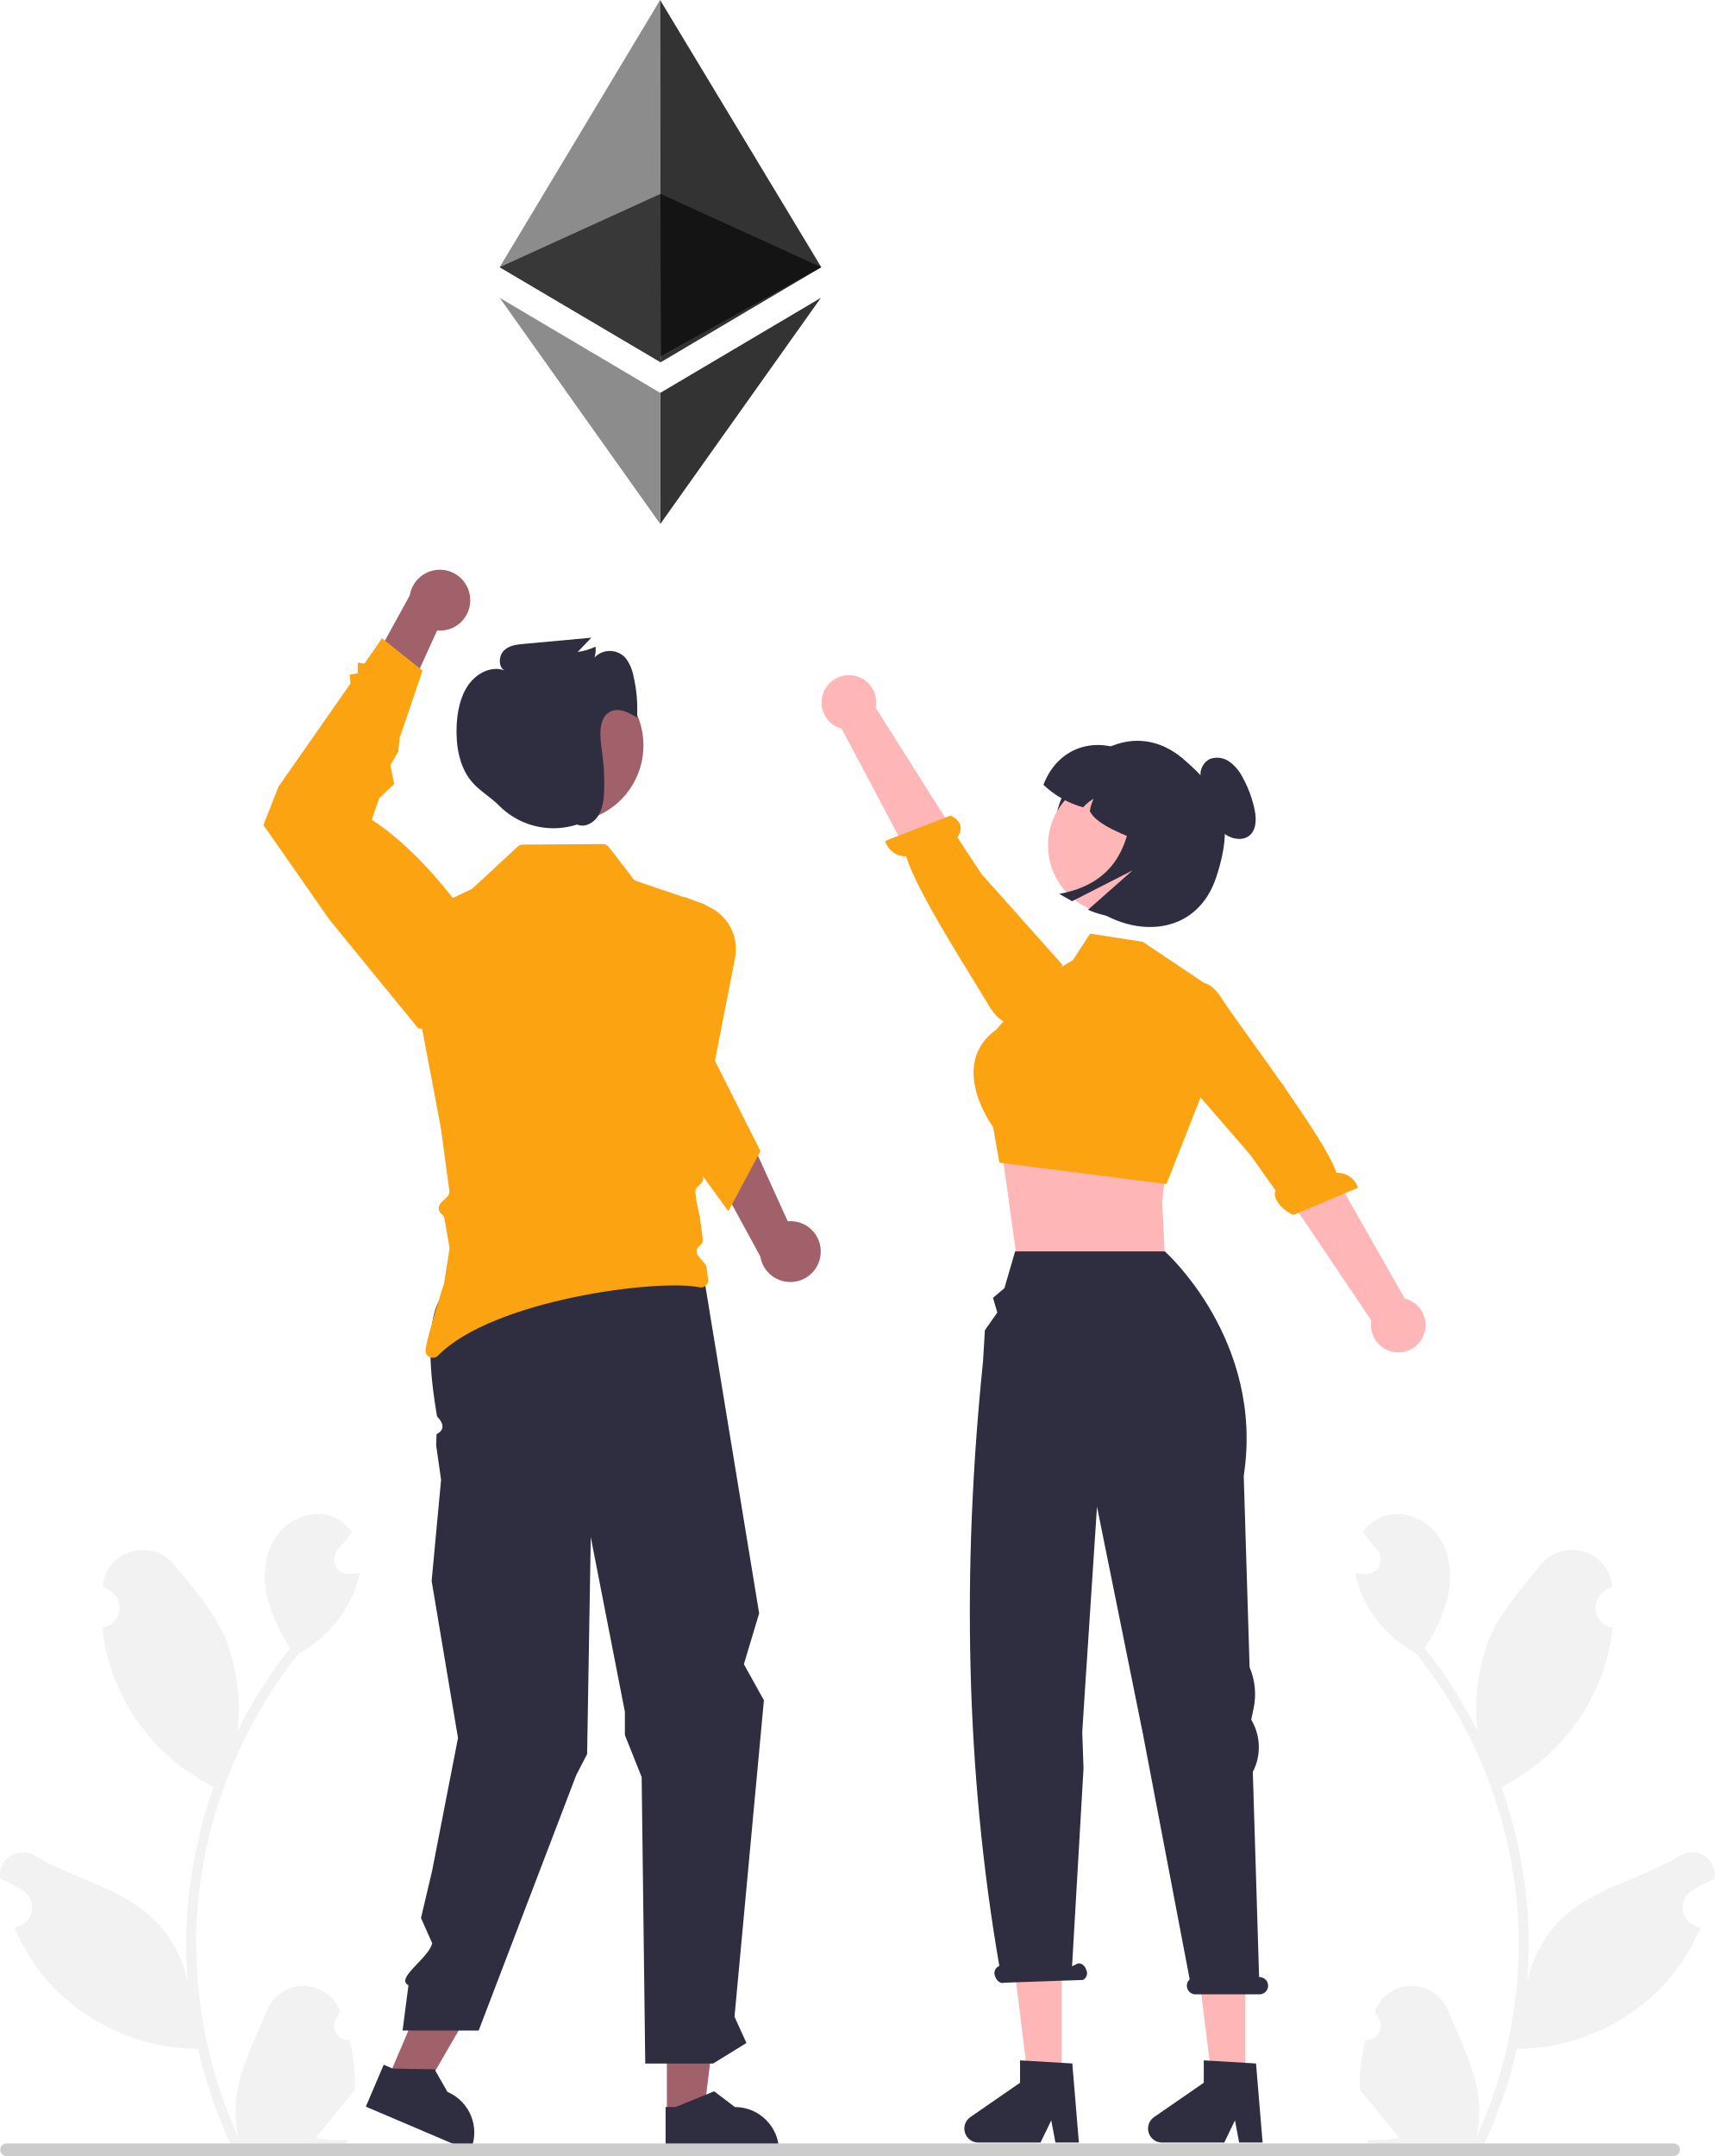
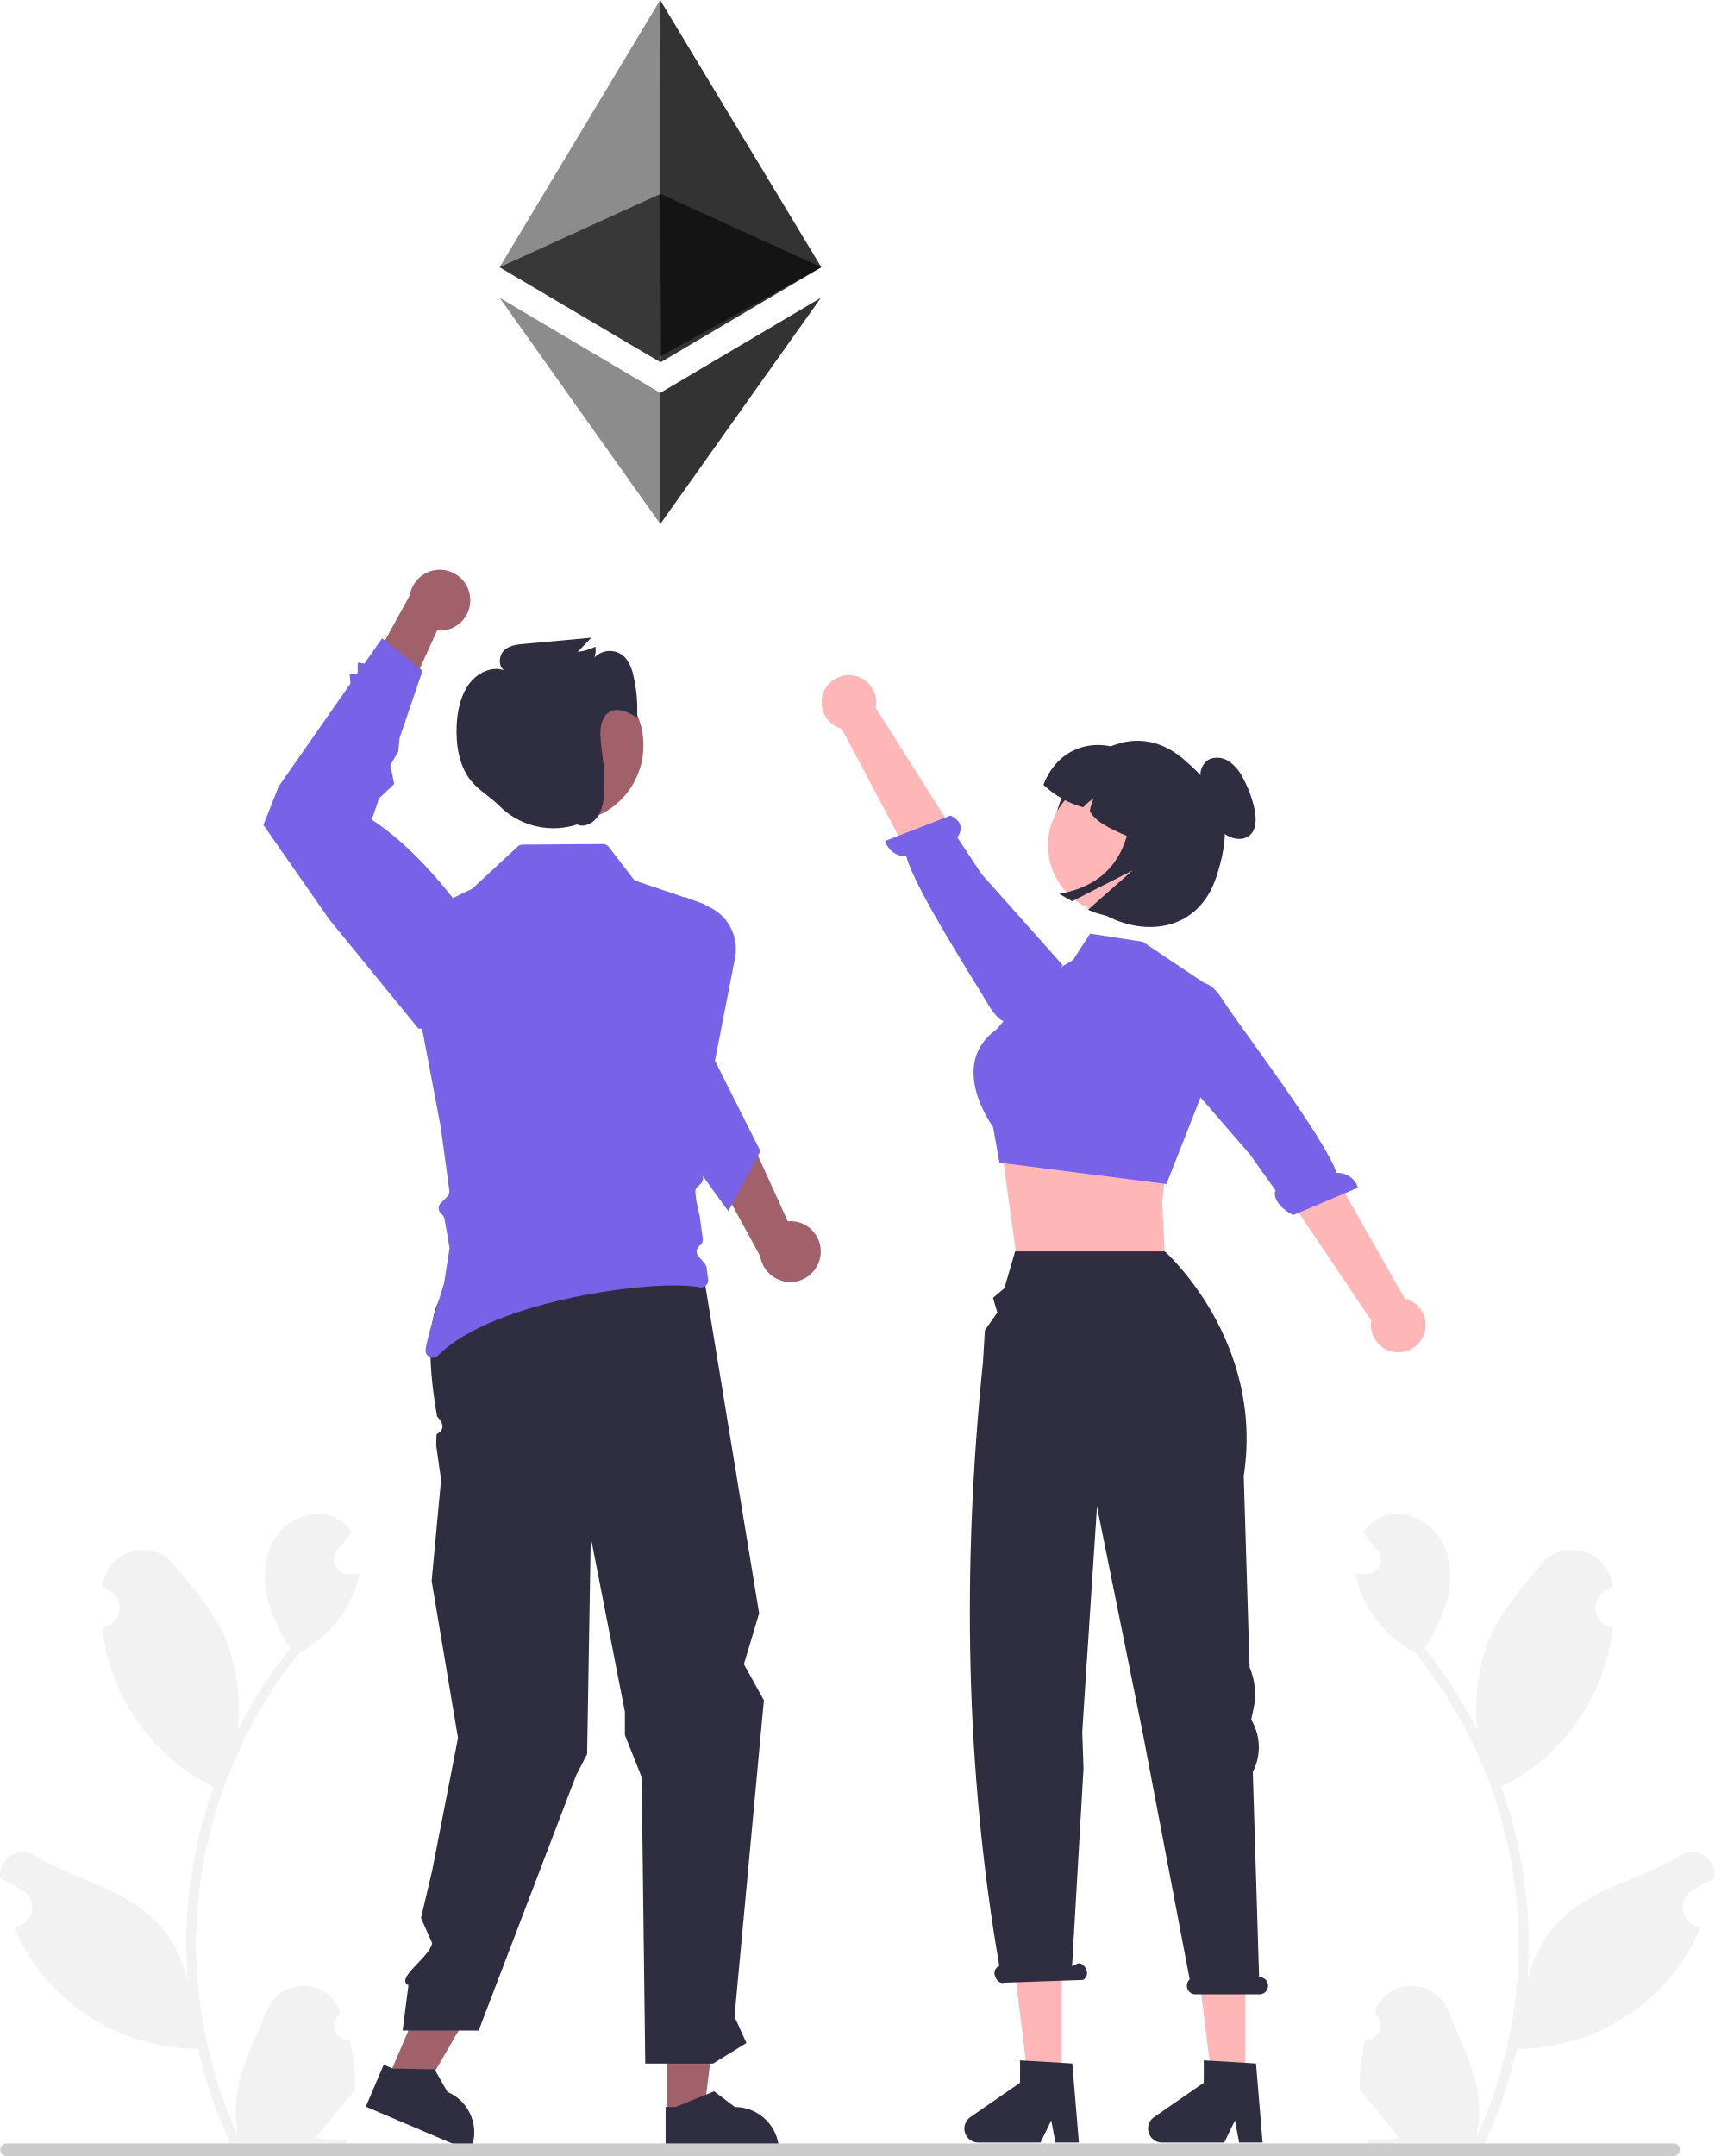
<svg xmlns="http://www.w3.org/2000/svg" data-name="Layer 1" width="423.876" height="532.804" viewBox="0 0 423.876 532.804">
  <path d="M474.453,687.758a3.613,3.613,0,0,1-2.619-6.263c.091-.362.156-.622.248-.984q-.049-.118-.098-.236a9.703,9.703,0,0,0-17.898.067c-2.927,7.051-6.654,14.113-7.572,21.568a28.705,28.705,0,0,0,.504,9.872A115.086,115.086,0,0,1,436.548,663.983a111.08,111.08,0,0,1,.689-12.392q.571-5.06,1.584-10.047a116.419,116.419,0,0,1,23.087-49.342,30.983,30.983,0,0,0,12.886-13.369,23.633,23.633,0,0,0,2.149-6.458c-.627.082-1.265.134-1.892.175-.195.01-.401.021-.597.031l-.074.003a3.58,3.58,0,0,1-2.94-5.832q.406-.5.813-.999c.411-.514.833-1.018,1.244-1.532a1.782,1.782,0,0,0,.134-.154c.473-.586.946-1.162,1.419-1.748a10.352,10.352,0,0,0-3.394-3.28c-4.741-2.777-11.281-.854-14.706,3.435-3.435,4.288-4.083,10.304-2.89,15.662a41.485,41.485,0,0,0,5.738,12.793c-.257.329-.525.648-.782.977a117.171,117.171,0,0,0-12.23,19.375,48.709,48.709,0,0,0-2.908-22.624c-2.783-6.715-8.001-12.37-12.595-18.175-5.519-6.973-16.835-3.93-17.807,4.909q-.014.128-.028.257,1.024.577,2.004,1.226a4.901,4.901,0,0,1-1.976,8.919l-.1.015a48.767,48.767,0,0,0,1.285,7.291,50.21,50.21,0,0,0,25,31.468c.401.206.792.411,1.193.607a119.597,119.597,0,0,0-6.438,30.296,113.434,113.434,0,0,0,.082,18.315l-.031-.216a29.974,29.974,0,0,0-10.232-17.308c-7.874-6.469-18.999-8.851-27.494-14.05a5.625,5.625,0,0,0-8.616,5.473q.017.114.035.227a32.925,32.925,0,0,1,3.692,1.779q1.024.578,2.004,1.226a4.901,4.901,0,0,1-1.976,8.919l-.1.015c-.072.01-.134.021-.206.031a48.808,48.808,0,0,0,8.978,14.058A50.254,50.254,0,0,0,437,689.929h.01a119.563,119.563,0,0,0,8.032,23.447h28.692c.103-.319.195-.648.288-.967a32.599,32.599,0,0,1-7.939-.473c2.129-2.612,4.257-5.245,6.386-7.857a1.781,1.781,0,0,0,.134-.154c1.08-1.337,2.17-2.663,3.25-4l.001-.002a47.75,47.75,0,0,0-1.399-12.164Z" transform="translate(-388.0619 -183.5979)" fill="#f2f2f2" />
  <path d="M725.547,687.758a3.613,3.613,0,0,0,2.619-6.263c-.091-.362-.156-.622-.248-.984q.049-.118.098-.236a9.703,9.703,0,0,1,17.898.067c2.927,7.051,6.654,14.113,7.572,21.568a28.705,28.705,0,0,1-.504,9.872A115.086,115.086,0,0,0,763.452,663.983a111.08,111.08,0,0,0-.689-12.392q-.571-5.06-1.584-10.047a116.419,116.419,0,0,0-23.087-49.342,30.983,30.983,0,0,1-12.886-13.369,23.633,23.633,0,0,1-2.149-6.458c.627.082,1.265.134,1.892.175.195.01.401.021.597.031l.074.003a3.58,3.58,0,0,0,2.94-5.832q-.406-.5-.813-.999c-.411-.514-.833-1.018-1.244-1.532a1.782,1.782,0,0,1-.134-.154c-.473-.586-.946-1.162-1.419-1.748a10.352,10.352,0,0,1,3.394-3.28c4.741-2.777,11.281-.854,14.706,3.435,3.435,4.288,4.083,10.304,2.89,15.662a41.485,41.485,0,0,1-5.738,12.793c.257.329.525.648.782.977a117.171,117.171,0,0,1,12.23,19.375,48.709,48.709,0,0,1,2.908-22.624c2.783-6.715,8.001-12.37,12.595-18.175,5.519-6.973,16.835-3.93,17.807,4.909q.014.128.028.257-1.024.577-2.004,1.226a4.901,4.901,0,0,0,1.976,8.919l.1.015a48.767,48.767,0,0,1-1.285,7.291,50.21,50.21,0,0,1-25,31.468c-.401.206-.792.411-1.193.607a119.597,119.597,0,0,1,6.438,30.296,113.434,113.434,0,0,1-.082,18.315l.031-.216a29.974,29.974,0,0,1,10.232-17.308c7.874-6.469,18.999-8.851,27.494-14.05a5.625,5.625,0,0,1,8.616,5.473q-.017.114-.035.227a32.925,32.925,0,0,0-3.692,1.779q-1.024.578-2.004,1.226a4.901,4.901,0,0,0,1.976,8.919l.1.015c.072.01.134.021.206.031a48.808,48.808,0,0,1-8.978,14.058A50.254,50.254,0,0,1,763,689.929h-.01a119.563,119.563,0,0,1-8.032,23.447H726.266c-.103-.319-.195-.648-.288-.967a32.599,32.599,0,0,0,7.939-.473c-2.129-2.612-4.257-5.245-6.386-7.857a1.781,1.781,0,0,1-.134-.154c-1.08-1.337-2.17-2.663-3.25-4l-.001-.002a47.75,47.75,0,0,1,1.399-12.164Z" transform="translate(-388.0619 -183.5979)" fill="#f2f2f2" />
  <polygon points="95.525 514.522 103.913 518.096 121.692 487.445 109.312 482.17 95.525 514.522" fill="#a0616a" />
  <polygon points="164.839 522.46 173.956 522.459 178.294 487.291 164.837 487.292 164.839 522.46" fill="#a0616a" />
  <path d="M552.58,715.569l28.037-.001V715.213a10.914,10.914,0,0,0-10.913-10.913h-.001l-5.121-3.885-9.555,3.886-2.447 0Z" transform="translate(-388.0619 -183.5979)" fill="#2f2e41" />
  <path d="M478.487,704.209,504.28,715.2l.139-.326a10.914,10.914,0,0,0-5.761-14.318l-.001-0-3.188-5.582-10.314-.172-2.252-.96Z" transform="translate(-388.0619 -183.5979)" fill="#2f2e41" />
  <path d="M561.844,497.923,575.701,582.297l-3.771,12.573,4.948,8.905-7.267,78.204,2.95,6.494-8.242,5.083H547.549l-.89-70.799-4.143-10.395V606.634l-8.433-43.171-.9,53.613-2.692,5.193-24.119,63.138H487.567l1.454-11.204h0c-3.369-1.706,5.059-6.691,5.868-10.38l-2.769-6.23,2.769-11.768,6.378-32.729-6.517-38.806,2.334-24.978-1.215-8.544.092-2.763s3.214-1.24.145-4.336c-4.25-24.091.978-29.319.978-29.319L518.01,492.102Z" transform="translate(-388.0619 -183.5979)" fill="#2f2e41" />
  <circle id="a947ada5-bf6f-4e8a-be72-c0404926012e" data-name="ab6171fa-7d69-4734-b81c-8dff60f9761b" cx="140.038" cy="184.204" r="19.004" fill="#a0616a" />
  <path d="M504.273,331.347a7.478,7.478,0,0,1-8.159,8.058l-11.042,24.173-7.328-11.706,11.609-21.161a7.519,7.519,0,0,1,14.92.635Z" transform="translate(-388.0619 -183.5979)" fill="#a0616a" />
-   <path d="M563.09,499.739a1.786,1.786,0,0,1-2.15,1.99c-9.95-2.15-51.01,3.01-64.61,16.87a1.796,1.796,0,0,1-3.08-1.39c.24-2.98,4.57-16.46,4.57-16.46l1.32-8.4a1.947,1.947,0,0,0,0-.59l-1.21-6.95a1.821,1.821,0,0,0-.5-.96l-.41-.41a1.799,1.799,0,0,1,0-2.54l1.59-1.58a1.841,1.841,0,0,0,.51-1.51l-2.11-15.6c-.01-.03-.01-.07-.02-.1l-9.32-49.22a1.798,1.798,0,0,1,.99-1.95l15.84-7.57a1.767,1.767,0,0,0,.45-.3l11.06-10.26a1.854,1.854,0,0,1,1.2-.48l19.88-.15a1.81,1.81,0,0,1,1.43.7l6.05,7.87a1.794,1.794,0,0,0,.84.6l4.1,1.39,11.84,4.02.55.19a1.784,1.784,0,0,1,1.2,1.62.859.859,0,0,1,.01.16l-2.96,61.26a1.94,1.94,0,0,0,.14.79l1.42,3.31a1.805,1.805,0,0,1-.41,2c-.42.4-.9.86-1.2,1.2-.61.67.69,5.98.89,6.75a1.414,1.414,0,0,1,.04.2l.73,5.49a1.784,1.784,0,0,1-.74,1.69,1.789,1.789,0,0,0-.32,2.62l1.6,1.89a1.908,1.908,0,0,1,.41.93Z" transform="translate(-388.0619 -183.5979)" fill="#fca311" />
+   <path d="M563.09,499.739a1.786,1.786,0,0,1-2.15,1.99c-9.95-2.15-51.01,3.01-64.61,16.87a1.796,1.796,0,0,1-3.08-1.39c.24-2.98,4.57-16.46,4.57-16.46l1.32-8.4a1.947,1.947,0,0,0,0-.59l-1.21-6.95a1.821,1.821,0,0,0-.5-.96l-.41-.41a1.799,1.799,0,0,1,0-2.54l1.59-1.58a1.841,1.841,0,0,0,.51-1.51l-2.11-15.6c-.01-.03-.01-.07-.02-.1l-9.32-49.22a1.798,1.798,0,0,1,.99-1.95l15.84-7.57a1.767,1.767,0,0,0,.45-.3l11.06-10.26a1.854,1.854,0,0,1,1.2-.48l19.88-.15a1.81,1.81,0,0,1,1.43.7l6.05,7.87a1.794,1.794,0,0,0,.84.6l4.1,1.39,11.84,4.02.55.19a1.784,1.784,0,0,1,1.2,1.62.859.859,0,0,1,.01.16l-2.96,61.26a1.94,1.94,0,0,0,.14.79l1.42,3.31a1.805,1.805,0,0,1-.41,2c-.42.4-.9.86-1.2,1.2-.61.67.69,5.98.89,6.75a1.414,1.414,0,0,1,.04.2l.73,5.49a1.784,1.784,0,0,1-.74,1.69,1.789,1.789,0,0,0-.32,2.62l1.6,1.89a1.908,1.908,0,0,1,.41.93Z" transform="translate(-388.0619 -183.5979)" fill="#7862e7" />
  <path d="M523.238,385.876q-.122-.268-.243-.538c.031.001.062.005.093.006Z" transform="translate(-388.0619 -183.5979)" fill="#2f2e41" />
  <path d="M590.903,493.488a7.478,7.478,0,0,0-8.138-8.079l-10.98-24.202-7.358,11.687,11.555,21.191a7.519,7.519,0,0,0,14.921-.597Z" transform="translate(-388.0619 -183.5979)" fill="#a0616a" />
-   <path d="M576.02,468.079l-.61,1.14-6.43,12.02-.9,1.68-6.28-8.65-20.61-28.38,2.93-17.8,5.39-22.3,7.99-.46,5.6,2.29h0a11.499,11.499,0,0,1,6.64,12.723L564.78,445.739Z" transform="translate(-388.0619 -183.5979)" fill="#fca311" />
+   <path d="M576.02,468.079l-.61,1.14-6.43,12.02-.9,1.68-6.28-8.65-20.61-28.38,2.93-17.8,5.39-22.3,7.99-.46,5.6,2.29h0a11.499,11.499,0,0,1,6.64,12.723L564.78,445.739Z" transform="translate(-388.0619 -183.5979)" fill="#7862e7" />
  <path d="M544.645,350.702a10.695,10.695,0,0,0-1.86-4.373,5.23,5.23,0,0,0-7.791-.237,5.735,5.735,0,0,0,.252-2.69,14.571,14.571,0,0,1-4.399,1.308l3.372-3.521-16.787,1.542c-1.733.159-3.606.385-4.878,1.701-1.272,1.316-1.343,4.125.265,4.859-3.169-1.193-6.807.539-8.898,3.441-2.091,2.902-2.86,6.73-3.002,10.443-.183,4.815.714,9.942,3.654,13.487,1.922,2.318,4.543,3.764,6.67,5.849l.064.063a18.908,18.908,0,0,0,18.303,5.099c.363-.1.723-.21,1.085-.314,1.809.818,4.062-.3,5.204-2.12,1.218-1.94,1.458-4.422,1.51-6.786a55.635,55.635,0,0,0-.57-9.245c-.503-3.446-.957-7.86,1.772-9.591,2.125-1.348,4.765-.018,6.905,1.302A35.53,35.53,0,0,0,544.645,350.702Z" transform="translate(-388.0619 -183.5979)" fill="#2f2e41" />
-   <path d="M504.121,438.679l-12.663-.914-21.977-26.907L453.168,387.475l3.757-9.506,17.759-25.442L474.5,350.329l1.965-.354.035-2.646,1.631.259L482.5,341.329l10,8-5.655,16.613L486.5,369.329l-1.957,3.373.957,4.627-3.74,3.549-1.801,5.289c7.768,5.109,15.135,12.752,22.317,22.317Z" transform="translate(-388.0619 -183.5979)" fill="#fca311" />
+   <path d="M504.121,438.679l-12.663-.914-21.977-26.907L453.168,387.475l3.757-9.506,17.759-25.442L474.5,350.329l1.965-.354.035-2.646,1.631.259L482.5,341.329l10,8-5.655,16.613L486.5,369.329l-1.957,3.373.957,4.627-3.74,3.549-1.801,5.289c7.768,5.109,15.135,12.752,22.317,22.317Z" transform="translate(-388.0619 -183.5979)" fill="#7862e7" />
  <polygon points="288.635 284.344 287.262 297.074 288.07 313.768 251.094 309.375 247.619 284.344 252.046 284.387 288.635 284.344" fill="#ffb6b6" />
-   <path d="M644.501,426.102l8.786-5.272,4.213-6.501,13,2,15.892,10.653-.156,24.161-9.853,25.059-41.296-5.272-1.569-8.839s-11.422-15.341.879-24.128Z" transform="translate(-388.0619 -183.5979)" fill="#fca311" />
+   <path d="M644.501,426.102l8.786-5.272,4.213-6.501,13,2,15.892,10.653-.156,24.161-9.853,25.059-41.296-5.272-1.569-8.839s-11.422-15.341.879-24.128Z" transform="translate(-388.0619 -183.5979)" fill="#7862e7" />
  <path d="M591.766,354.359a6.707,6.707,0,0,0,4.335,9.326l28.607,53.976L636.255,408.75l-31.75-50.255a6.743,6.743,0,0,0-12.738-4.136Z" transform="translate(-388.0619 -183.5979)" fill="#ffb6b6" />
-   <path d="M638.692,435.901s-2.651,2.351-6.421-4.141c-3.018-5.197-18.069-28.469-20.201-36.537a5.269,5.269,0,0,1-5.213-3.814l16.168-6.275c3.515,1.757,2.539,4.193,1.648,5.453l6.021,9.032,20.028,22.476-10.084,12.14Z" transform="translate(-388.0619 -183.5979)" fill="#fca311" />
+   <path d="M638.692,435.901s-2.651,2.351-6.421-4.141c-3.018-5.197-18.069-28.469-20.201-36.537a5.269,5.269,0,0,1-5.213-3.814l16.168-6.275c3.515,1.757,2.539,4.193,1.648,5.453l6.021,9.032,20.028,22.476-10.084,12.14Z" transform="translate(-388.0619 -183.5979)" fill="#7862e7" />
  <polygon points="307.814 515.476 299.73 515.476 295.882 484.294 307.814 484.294 307.814 515.476" fill="#ffb6b6" />
  <path d="M700.142,713.08h-5.797l-1.035-5.474-2.65,5.474h-15.376a3.456,3.456,0,0,1-1.964-6.301l12.279-8.48v-5.534l12.915.771Z" transform="translate(-388.0619 -183.5979)" fill="#2f2e41" />
  <polygon points="262.404 515.476 254.32 515.476 250.472 484.294 262.404 484.294 262.404 515.476" fill="#ffb6b6" />
  <path d="M654.732,713.08H648.935l-1.035-5.474-2.65,5.474H629.874a3.456,3.456,0,0,1-1.964-6.301l12.279-8.48v-5.534l12.915.771Z" transform="translate(-388.0619 -183.5979)" fill="#2f2e41" />
  <path d="M699.364,672.184h-.088l-1.555-50.7a13.258,13.258,0,0,0-.174-12.528l-.223-.403.577-2.675a17.041,17.041,0,0,0-.974-10.256l-1.45-47.294c5.182-33.582-19.513-55.483-19.513-55.483H638.971l-2.644,9.083L633.5,504.329l1.07,3.634L631.5,512.329l-.471,7.801c-5.25,51.152-4.298,100.999,4.034,149.292l-.227.115a1.919,1.919,0,0,0-.784,2.531c.385,1.115,1.36,1.791,2.178,1.508l19.537-.68a1.919,1.919,0,0,0,.784-2.531c-.385-1.115-1.36-1.791-2.178-1.508l-1.328.672,2.833-48.924-.314-8.936.648-10.138,2.995-45.601,11.335,56.076,11.578,60.741a2.13,2.13,0,0,0,1.436,3.709h15.809a2.136,2.136,0,0,0,0-4.273Z" transform="translate(-388.0619 -183.5979)" fill="#2f2e41" />
  <path d="M739.877,513.705a6.707,6.707,0,0,0-4.605-9.196L705.102,451.391l-11.282,9.245,33.203,49.307a6.743,6.743,0,0,0,12.854,3.762Z" transform="translate(-388.0619 -183.5979)" fill="#ffb6b6" />
-   <path d="M683.877,426.945s2.581-2.427,6.539,3.952c3.168,5.107,25.608,34.553,27.974,42.555a5.269,5.269,0,0,1,5.322,3.66l-15.977,6.744c-3.564-1.654-5.225-4.748-4.371-6.033L697.081,468.97l-23.554-27.192,8.452-13.112Z" transform="translate(-388.0619 -183.5979)" fill="#fca311" />
+   <path d="M683.877,426.945s2.581-2.427,6.539,3.952c3.168,5.107,25.608,34.553,27.974,42.555a5.269,5.269,0,0,1,5.322,3.66l-15.977,6.744c-3.564-1.654-5.225-4.748-4.371-6.033L697.081,468.97l-23.554-27.192,8.452-13.112Z" transform="translate(-388.0619 -183.5979)" fill="#7862e7" />
  <path d="M803.283,714.849a1.549,1.549,0,0,1-1.553,1.553H389.679a1.553,1.553,0,0,1,0-3.106H801.729A1.549,1.549,0,0,1,803.283,714.849Z" transform="translate(-388.0619 -183.5979)" fill="#ccc" />
  <path d="M651.182,379.266c-5.379,10.602-1.865,22.883,8.117,29.341,10.794,6.983,24.808,5.454,29.341-8.117,5.048-15.113.901-21.596-8.117-29.341C669.955,362.072,656.994,367.81,651.182,379.266Z" transform="translate(-388.0619 -183.5979)" fill="#2f2e41" />
  <path d="M677.661,402.884a17.031,17.031,0,0,1-27.1-20.635l.148-.194a17.031,17.031,0,0,1,26.948,20.826Z" transform="translate(-388.0619 -183.5979)" fill="#ffb6b6" />
  <path d="M645.969,377.549a23.27,23.27,0,0,0,9.823,5.566,10.177,10.177,0,0,1,2.589-2.145,10.887,10.887,0,0,0-.95,3.074c1.642,3.408,8.349,5.857,14.758,8.362L680.679,377.423l-11.237-6.367C660.412,364.813,649.782,367.477,645.969,377.549Z" transform="translate(-388.0619 -183.5979)" fill="#2f2e41" />
  <path d="M687.083,371.168a5.234,5.234,0,0,1,4.948.723,11.028,11.028,0,0,1,3.23,3.929,28.169,28.169,0,0,1,2.929,7.982c.485,2.417.403,5.338-1.766,6.6-1.809,1.052-4.396.39-6.059-1.015a13.461,13.461,0,0,1-3.411-5.306,18.752,18.752,0,0,0-3.021-5.526l1.498.699a13.092,13.092,0,0,1-.652-4.46A4.319,4.319,0,0,1,687.083,371.168Z" transform="translate(-388.0619 -183.5979)" fill="#2f2e41" />
  <path d="M667.647,373.131l12.056,6.831a14.128,14.128,0,0,1,5.327,19.256l0,0a21.929,21.929,0,0,1-28.039,9.202l11.016-9.725-14.945,7.614-3.191-1.808C665.899,401.588,668.991,389.016,667.647,373.131Z" transform="translate(-388.0619 -183.5979)" fill="#2f2e41" />
  <polygon points="163.162 0 123.5 66.033 163.297 89.529 163.162 0" fill="#8c8c8c" />
  <polygon points="202.998 66.033 163.162 0 163.297 89.529 202.998 66.033" fill="#333" />
  <polygon points="123.5 66.033 163.249 47.916 163.297 89.529 123.5 66.033" fill="#383838" />
  <polygon points="202.998 66.033 163.249 47.916 163.335 88.008 202.998 66.033" fill="#141414" />
  <polygon points="202.901 73.595 163.2 97.091 163.2 129.5 202.901 73.595" fill="#333" />
  <polygon points="123.498 73.595 163.2 97.091 163.2 129.5 123.498 73.595" fill="#8c8c8c" />
</svg>
